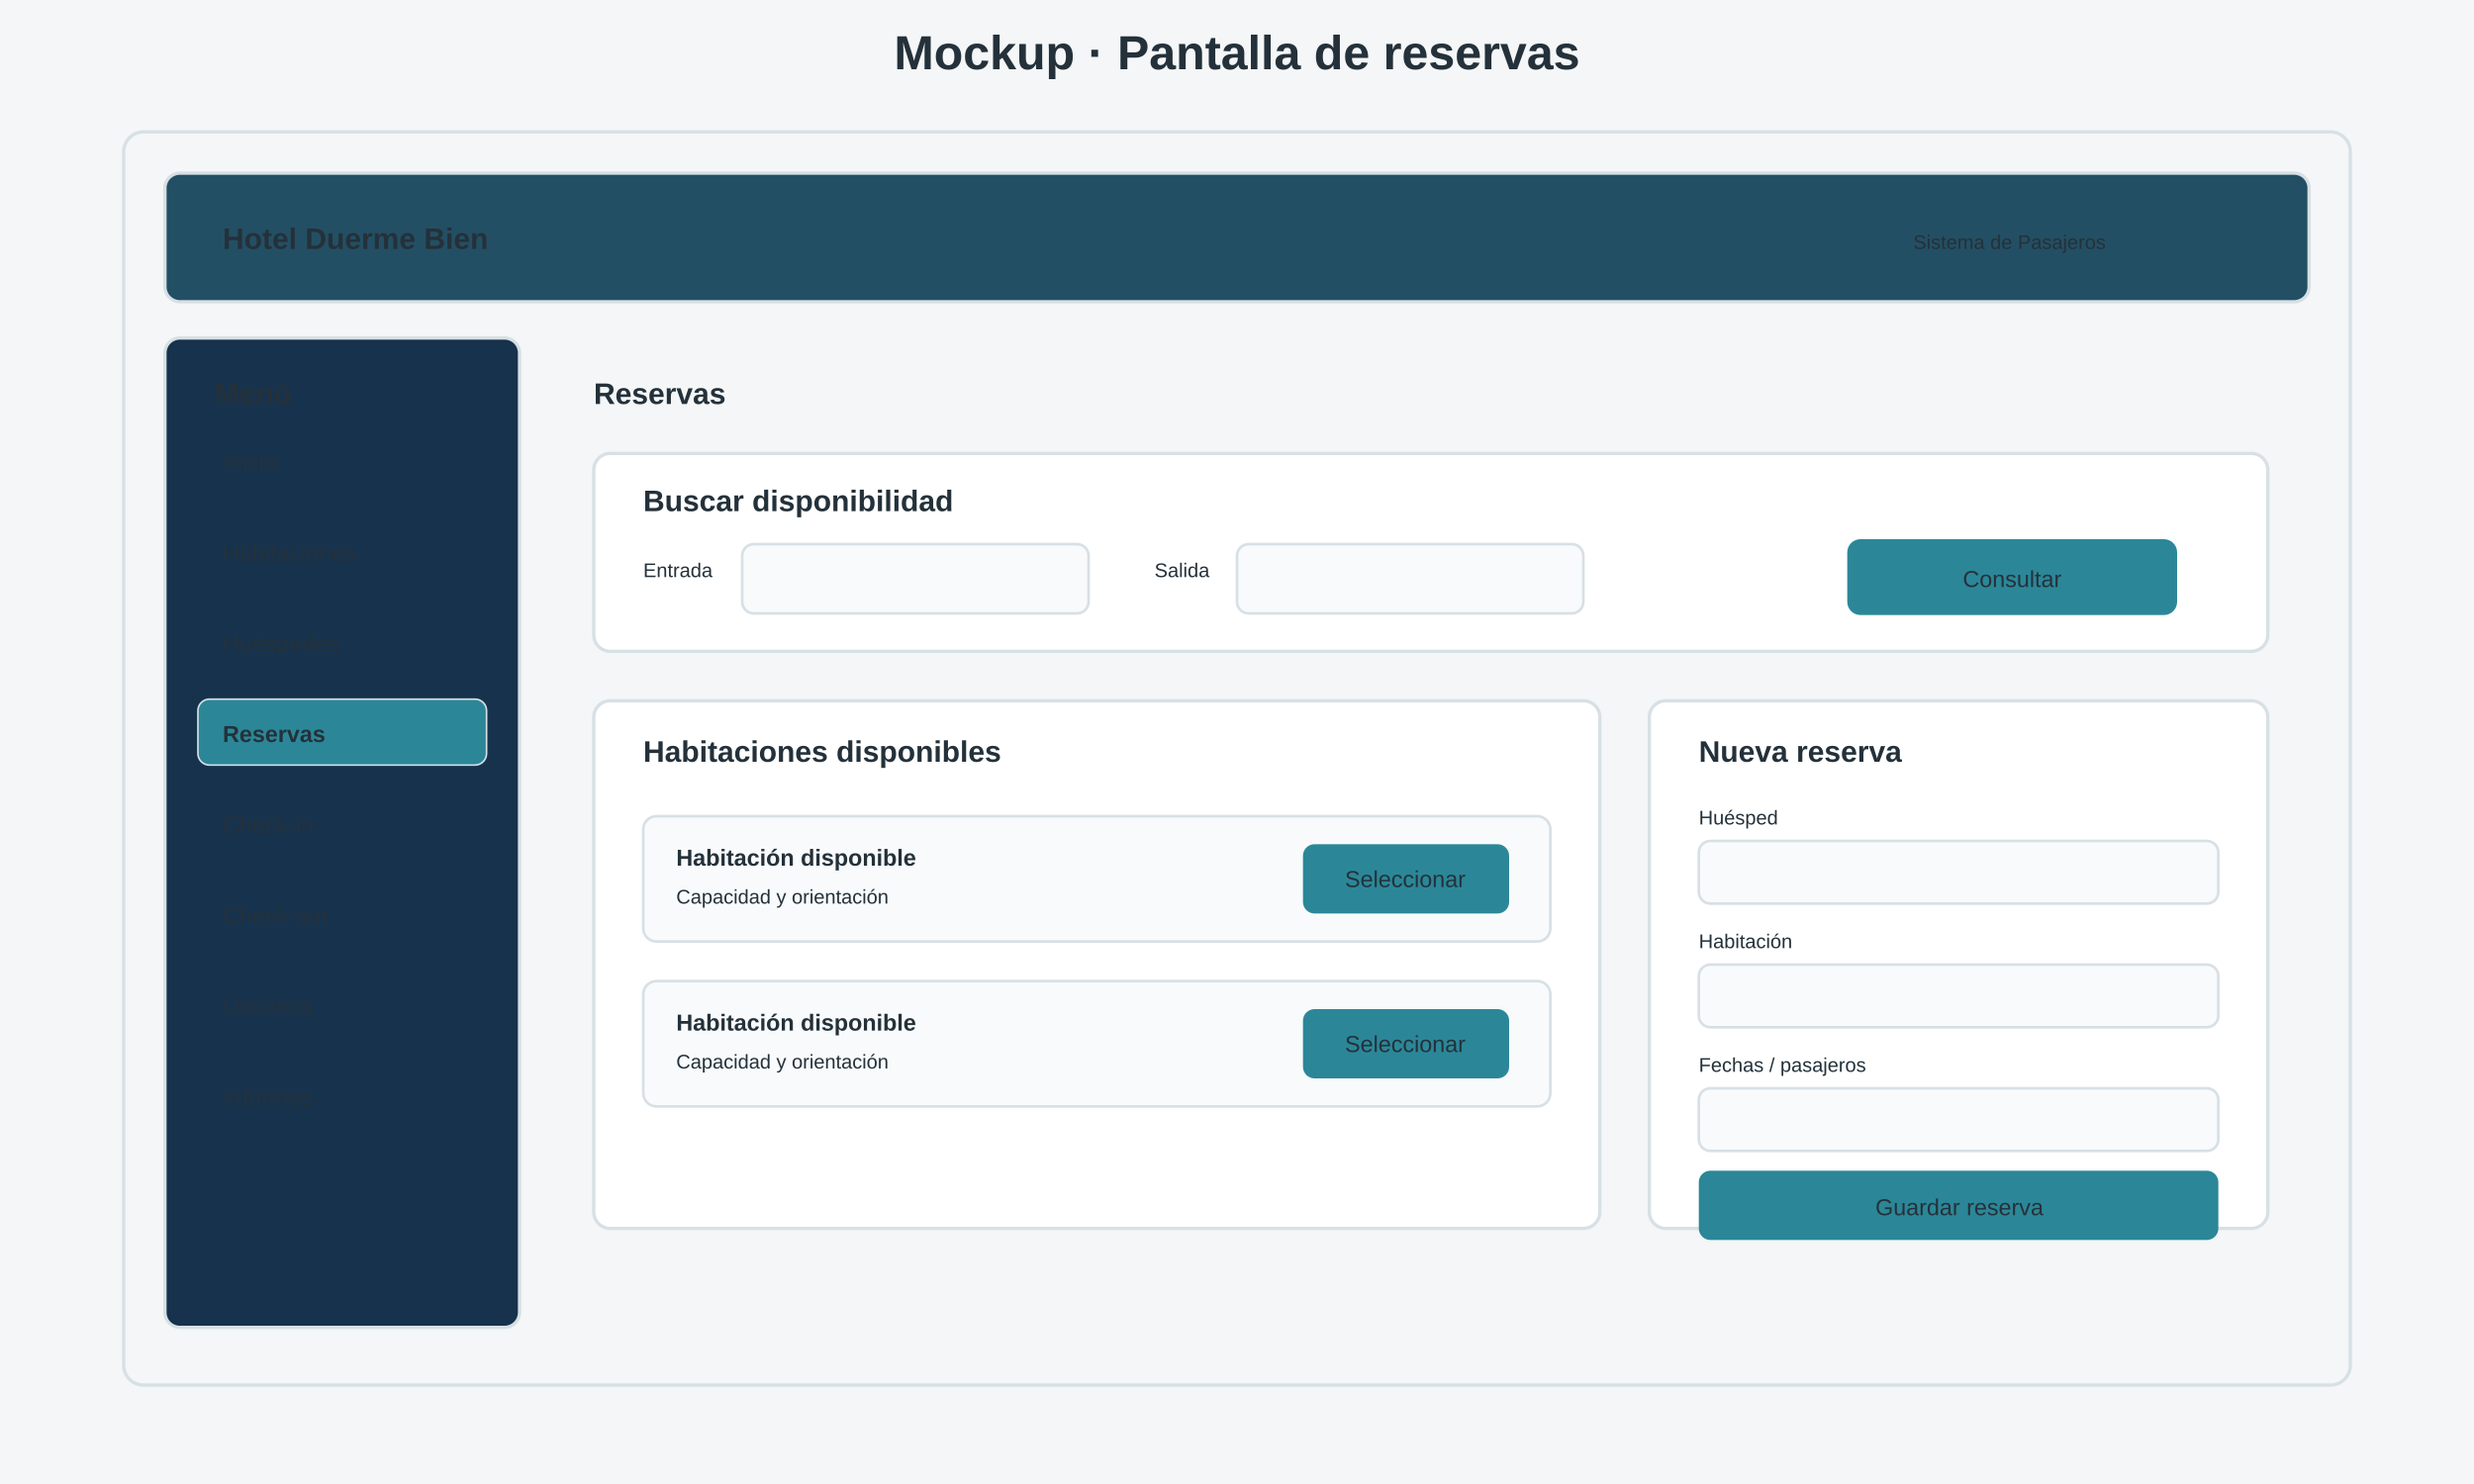
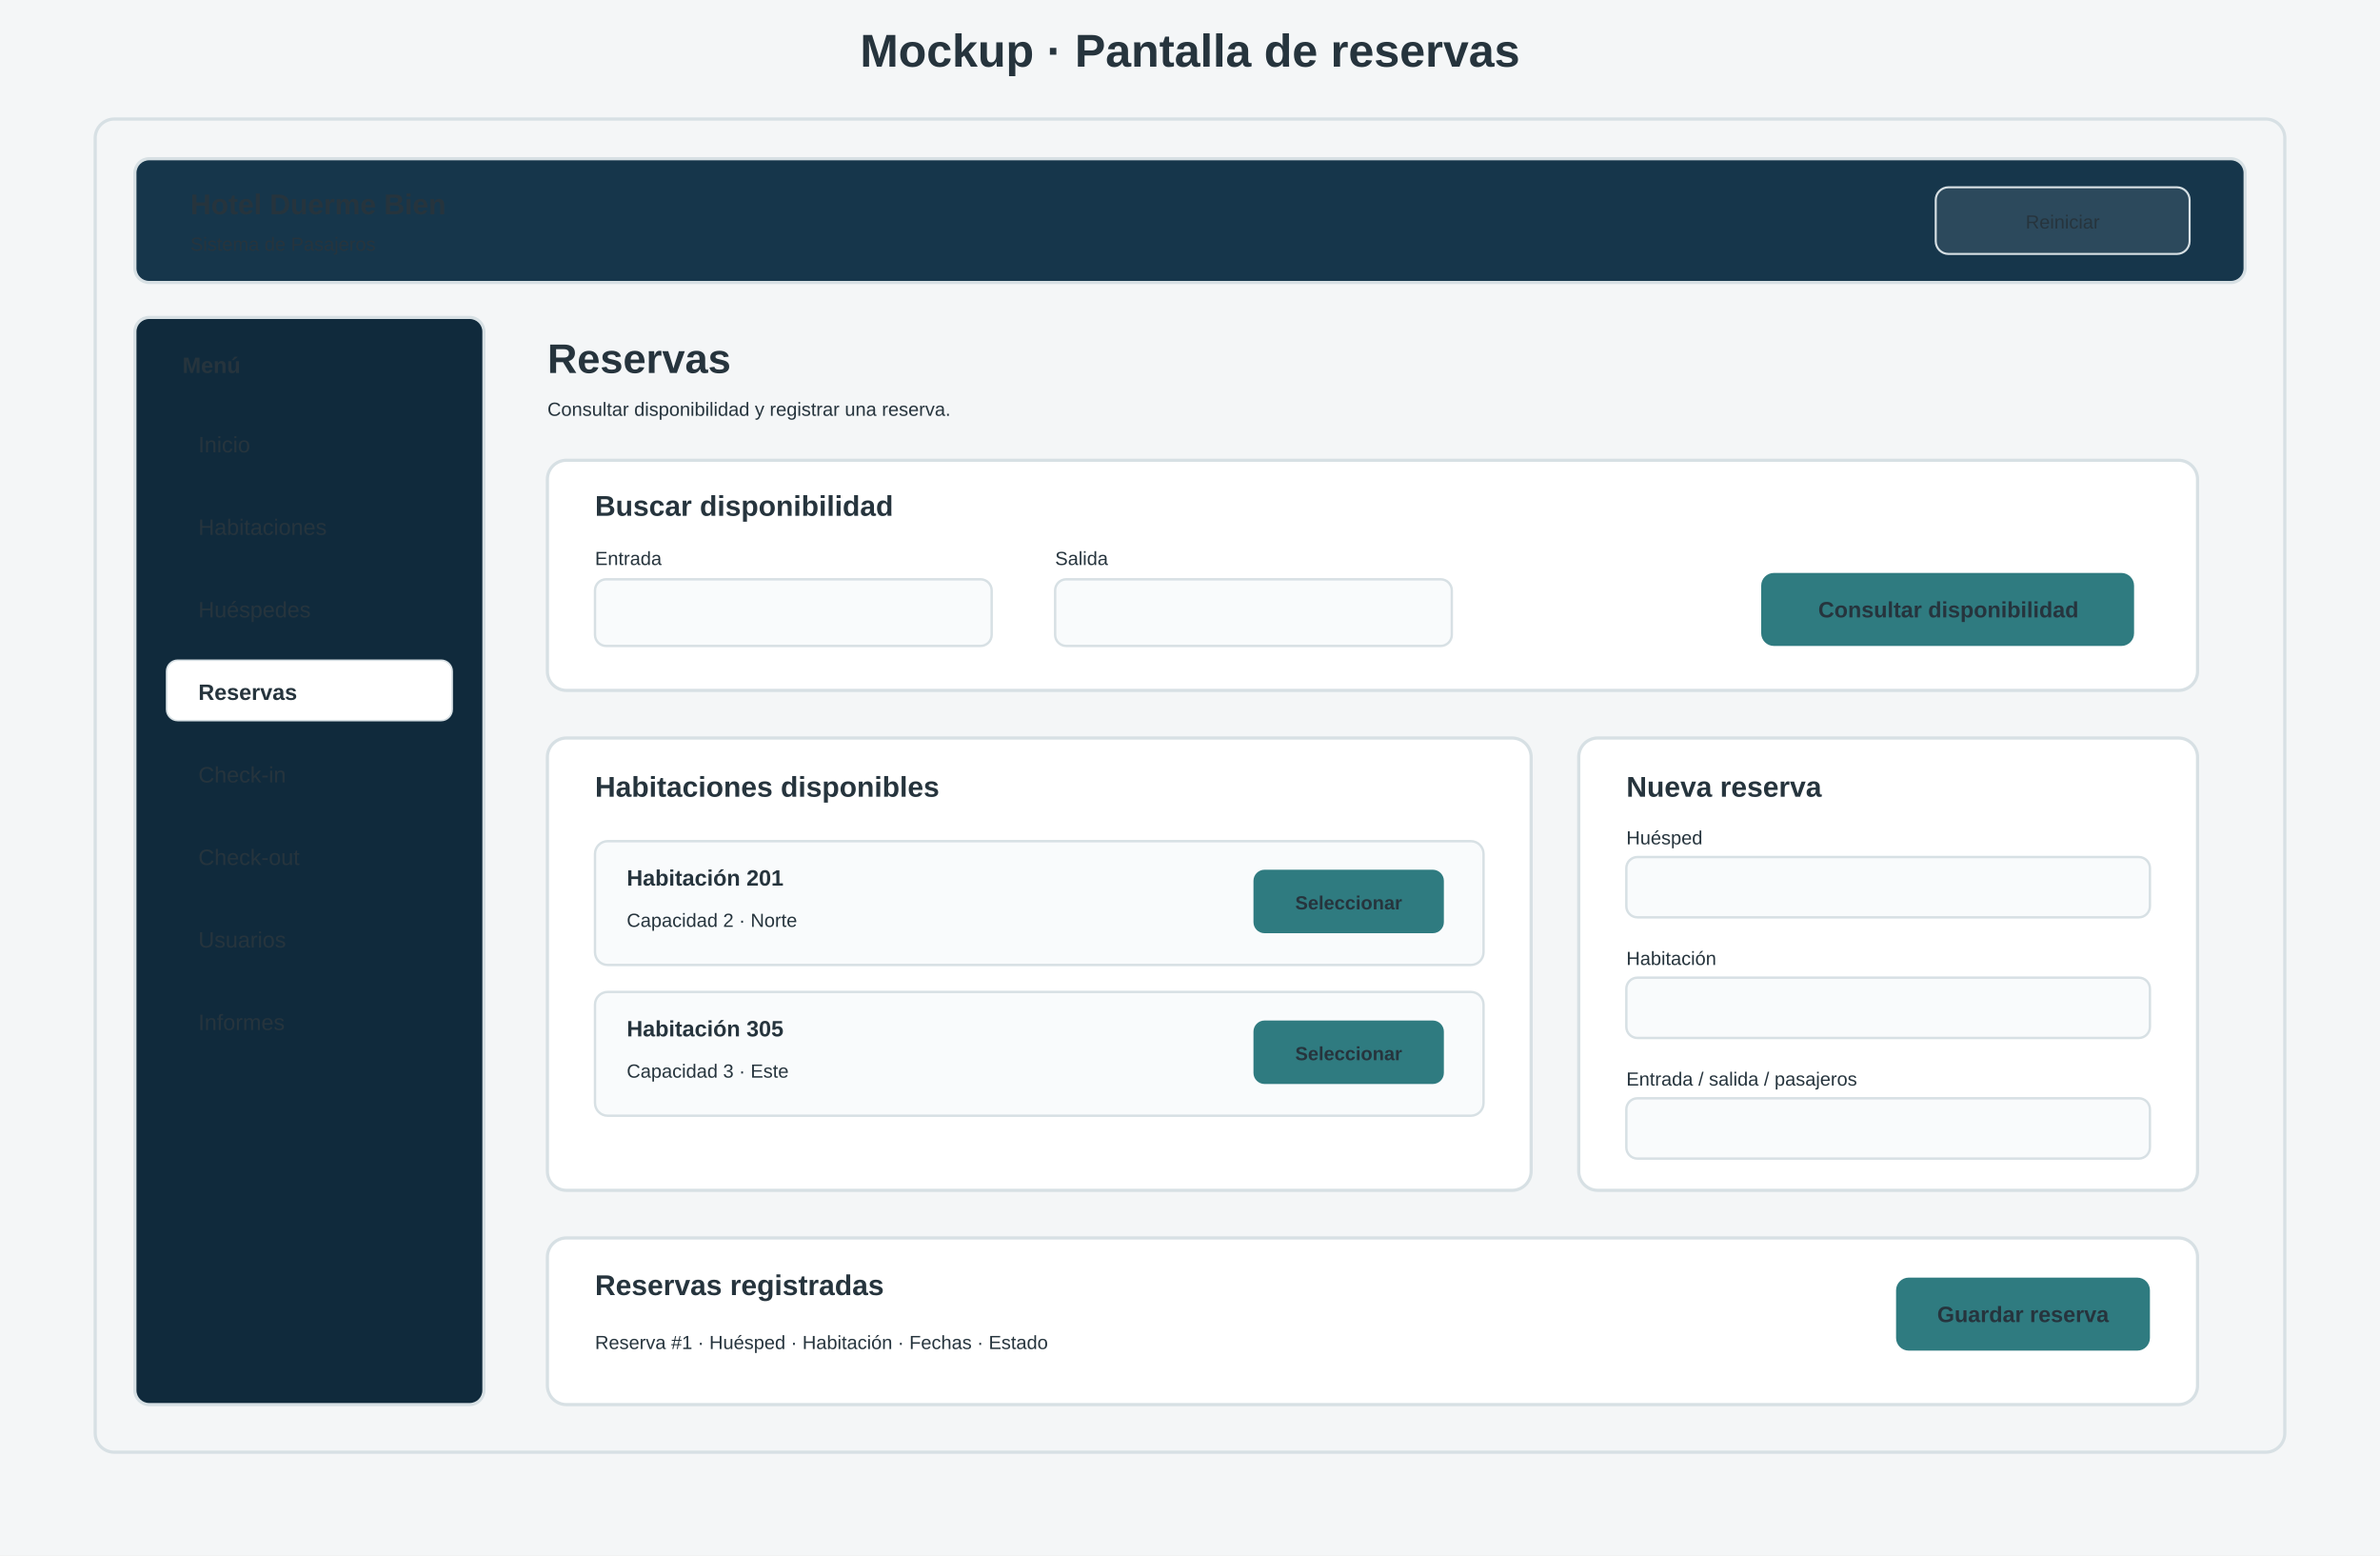
- <svg xmlns="http://www.w3.org/2000/svg" width="1500" height="900" viewBox="0 0 1500 900">
+ <svg xmlns="http://www.w3.org/2000/svg" width="1500" height="980" viewBox="0 0 1500 980">
  <defs>
    <style>
- .t{font-family:Arial,sans-serif;fill:#24313a}.title{font-size:29px;font-weight:700}.h{font-size:18px;font-weight:700}.f{font-size:14px}.s{font-size:12px}
- .box{fill:#ffffff;stroke:#d7e0e5;stroke-width:2}.field{fill:#f8fafb;stroke:#d7e0e5;stroke-width:1.6}
+ .t{font-family:Arial,sans-serif;fill:#26343d}.page{font-size:29px;font-weight:700}.h{font-size:18px;font-weight:700}.f{font-size:14px}.small{font-size:12px}
+ .box{fill:#ffffff;stroke:#d7e0e4;stroke-width:2}.field{fill:#f9fbfc;stroke:#d7e0e4;stroke-width:1.5}
</style>
  </defs>
-   <rect width="1500" height="900" fill="#f4f6f7" />
-   <text x="750" y="42" text-anchor="middle" class="t title">Mockup · Pantalla de reservas</text>
-   <rect x="75" y="80" width="1350" height="760" rx="12" fill="#f4f6f7" stroke="#d7e0e5" stroke-width="2" />
-   <rect x="100" y="105" width="1300" height="78" rx="9" fill="#234f64" stroke="#d7e0e5" stroke-width="2" />
-   <text x="135" y="151" class="t h" fill="#fff">Hotel Duerme Bien</text>
-   <text x="1160" y="151" class="t s" fill="#e5eef2">Sistema de Pasajeros</text>
-   <rect x="100" y="205" width="215" height="600" rx="9" fill="#17324d" stroke="#d7e0e5" stroke-width="2" />
-   <text x="130" y="245" class="t h" fill="#e5eef2">Menú</text>
-   <text x="135" y="285" class="t f" fill="#e5eef2" font-weight="400">Inicio</text>
-   <text x="135" y="340" class="t f" fill="#e5eef2" font-weight="400">Habitaciones</text>
-   <text x="135" y="395" class="t f" fill="#e5eef2" font-weight="400">Huéspedes</text>
-   <rect x="120" y="424" width="175" height="40" rx="7" fill="#2b8798" stroke="#d7e0e5" stroke-width="1" />
-   <text x="135" y="450" class="t f" fill="#fff" font-weight="700">Reservas</text>
-   <text x="135" y="505" class="t f" fill="#e5eef2" font-weight="400">Check-in</text>
-   <text x="135" y="560" class="t f" fill="#e5eef2" font-weight="400">Check-out</text>
-   <text x="135" y="615" class="t f" fill="#e5eef2" font-weight="400">Usuarios</text>
-   <text x="135" y="670" class="t f" fill="#e5eef2" font-weight="400">Informes</text>
-   <text x="360" y="245" class="t h">Reservas</text>
-   <rect x="360" y="275" width="1015" height="120" rx="10" class="box" />
-   <text x="390" y="310" class="t h">Buscar disponibilidad</text>
-   <text x="390" y="350" class="t s">Entrada</text>
-   <rect x="450" y="330" width="210" height="42" rx="7" class="field" />
-   <text x="700" y="350" class="t s">Salida</text>
-   <rect x="750" y="330" width="210" height="42" rx="7" class="field" />
-   <rect x="1120" y="327" width="200" height="46" rx="8" fill="#2b8798" stroke="#d7e0e5" stroke-width="0" />
-   <text x="1220" y="356" text-anchor="middle" class="t f" fill="#fff">Consultar</text>
-   <rect x="360" y="425" width="610" height="320" rx="10" class="box" />
-   <text x="390" y="462" class="t h">Habitaciones disponibles</text>
-   <rect x="390" y="495" width="550" height="76" rx="8" class="field" />
-   <text x="410" y="525" class="t f" font-weight="700">Habitación disponible</text>
-   <text x="410" y="548" class="t s">Capacidad y orientación</text>
-   <rect x="790" y="512" width="125" height="42" rx="7" fill="#2b8798" stroke="#d7e0e5" stroke-width="0" />
-   <text x="852" y="538" text-anchor="middle" class="t f" fill="#fff">Seleccionar</text>
-   <rect x="390" y="595" width="550" height="76" rx="8" class="field" />
-   <text x="410" y="625" class="t f" font-weight="700">Habitación disponible</text>
-   <text x="410" y="648" class="t s">Capacidad y orientación</text>
-   <rect x="790" y="612" width="125" height="42" rx="7" fill="#2b8798" stroke="#d7e0e5" stroke-width="0" />
-   <text x="852" y="638" text-anchor="middle" class="t f" fill="#fff">Seleccionar</text>
-   <rect x="1000" y="425" width="375" height="320" rx="10" class="box" />
-   <text x="1030" y="462" class="t h">Nueva reserva</text>
-   <text x="1030" y="500" class="t s">Huésped</text>
-   <rect x="1030" y="510" width="315" height="38" rx="7" class="field" />
-   <text x="1030" y="575" class="t s">Habitación</text>
-   <rect x="1030" y="585" width="315" height="38" rx="7" class="field" />
-   <text x="1030" y="650" class="t s">Fechas / pasajeros</text>
-   <rect x="1030" y="660" width="315" height="38" rx="7" class="field" />
-   <rect x="1030" y="710" width="315" height="42" rx="7" fill="#2b8798" stroke="#d7e0e5" stroke-width="0" />
-   <text x="1188" y="737" text-anchor="middle" class="t f" fill="#fff">Guardar reserva</text>
+   <rect width="1500" height="980" fill="#f4f6f7" />
+   <text x="750" y="42" text-anchor="middle" class="t page">Mockup · Pantalla de reservas</text>
+   <rect x="60" y="75" width="1380" height="840" rx="12" fill="#f4f6f7" stroke="#d7e0e4" stroke-width="2" />
+   <rect x="85" y="100" width="1330" height="78" rx="9" fill="#16364b" stroke="#d7e0e4" stroke-width="2" />
+   <text x="120" y="135" class="t h" fill="#ffffff">Hotel Duerme Bien</text>
+   <text x="120" y="158" class="t small" fill="#ffffff">Sistema de Pasajeros</text>
+   <rect x="1220" y="118" width="160" height="42" rx="8" fill="#ffffff18" stroke="#d7e0e4" stroke-width="1.3" />
+   <text x="1300" y="144" text-anchor="middle" class="t small" fill="#ffffff">Reiniciar</text>
+   <rect x="85" y="200" width="220" height="685" rx="9" fill="#102a3c" stroke="#d7e0e4" stroke-width="2" />
+   <text x="115" y="235" class="t f" fill="#d7e2e8" font-weight="700">Menú</text>
+   <rect x="105" y="260" width="180" height="38" rx="7" fill="transparent" stroke="none" />
+   <text x="125" y="285" class="t f" fill="#d7e2e8" font-weight="400">Inicio</text>
+   <rect x="105" y="312" width="180" height="38" rx="7" fill="transparent" stroke="none" />
+   <text x="125" y="337" class="t f" fill="#d7e2e8" font-weight="400">Habitaciones</text>
+   <rect x="105" y="364" width="180" height="38" rx="7" fill="transparent" stroke="none" />
+   <text x="125" y="389" class="t f" fill="#d7e2e8" font-weight="400">Huéspedes</text>
+   <rect x="105" y="416" width="180" height="38" rx="7" fill="#ffffff" stroke="#d7e0e4" />
+   <text x="125" y="441" class="t f" fill="#16364b" font-weight="700">Reservas</text>
+   <rect x="105" y="468" width="180" height="38" rx="7" fill="transparent" stroke="none" />
+   <text x="125" y="493" class="t f" fill="#d7e2e8" font-weight="400">Check-in</text>
+   <rect x="105" y="520" width="180" height="38" rx="7" fill="transparent" stroke="none" />
+   <text x="125" y="545" class="t f" fill="#d7e2e8" font-weight="400">Check-out</text>
+   <rect x="105" y="572" width="180" height="38" rx="7" fill="transparent" stroke="none" />
+   <text x="125" y="597" class="t f" fill="#d7e2e8" font-weight="400">Usuarios</text>
+   <rect x="105" y="624" width="180" height="38" rx="7" fill="transparent" stroke="none" />
+   <text x="125" y="649" class="t f" fill="#d7e2e8" font-weight="400">Informes</text>
+   <text x="345" y="235" class="t page" style="font-size:26px">Reservas</text>
+   <text x="345" y="262" class="t small">Consultar disponibilidad y registrar una reserva.</text>
+   <rect x="345" y="290" width="1040" height="145" rx="12" class="box" />
+   <text x="375" y="325" class="t h">Buscar disponibilidad</text>
+   <text x="375" y="356" class="t small">Entrada</text>
+   <rect x="375" y="365" width="250" height="42" rx="7" class="field" />
+   <text x="665" y="356" class="t small">Salida</text>
+   <rect x="665" y="365" width="250" height="42" rx="7" class="field" />
+   <rect x="1110" y="361" width="235" height="46" rx="8" fill="#2f7b80" stroke="#d7e0e4" stroke-width="0" />
+   <text x="1228" y="389" text-anchor="middle" class="t f" fill="#ffffff" font-weight="700">Consultar disponibilidad</text>
+   <rect x="345" y="465" width="620" height="285" rx="12" class="box" />
+   <text x="375" y="502" class="t h">Habitaciones disponibles</text>
+   <rect x="375" y="530" width="560" height="78" rx="8" class="field" />
+   <text x="395" y="558" class="t f" font-weight="700">Habitación 201</text>
+   <text x="395" y="584" class="t small">Capacidad 2 · Norte</text>
+   <rect x="790" y="548" width="120" height="40" rx="7" fill="#2f7b80" stroke="#d7e0e4" stroke-width="0" />
+   <text x="850" y="573" text-anchor="middle" class="t small" fill="#ffffff" font-weight="700">Seleccionar</text>
+   <rect x="375" y="625" width="560" height="78" rx="8" class="field" />
+   <text x="395" y="653" class="t f" font-weight="700">Habitación 305</text>
+   <text x="395" y="679" class="t small">Capacidad 3 · Este</text>
+   <rect x="790" y="643" width="120" height="40" rx="7" fill="#2f7b80" stroke="#d7e0e4" stroke-width="0" />
+   <text x="850" y="668" text-anchor="middle" class="t small" fill="#ffffff" font-weight="700">Seleccionar</text>
+   <rect x="995" y="465" width="390" height="285" rx="12" class="box" />
+   <text x="1025" y="502" class="t h">Nueva reserva</text>
+   <text x="1025" y="532" class="t small">Huésped</text>
+   <rect x="1025" y="540" width="330" height="38" rx="7" class="field" />
+   <text x="1025" y="608" class="t small">Habitación</text>
+   <rect x="1025" y="616" width="330" height="38" rx="7" class="field" />
+   <text x="1025" y="684" class="t small">Entrada / salida / pasajeros</text>
+   <rect x="1025" y="692" width="330" height="38" rx="7" class="field" />
+   <rect x="345" y="780" width="1040" height="105" rx="12" class="box" />
+   <text x="375" y="816" class="t h">Reservas registradas</text>
+   <text x="375" y="850" class="t small">Reserva #1 · Huésped · Habitación · Fechas · Estado</text>
+   <rect x="1195" y="805" width="160" height="46" rx="8" fill="#2f7b80" stroke="#d7e0e4" stroke-width="0" />
+   <text x="1275" y="833" text-anchor="middle" class="t f" fill="#ffffff" font-weight="700">Guardar reserva</text>
</svg>
